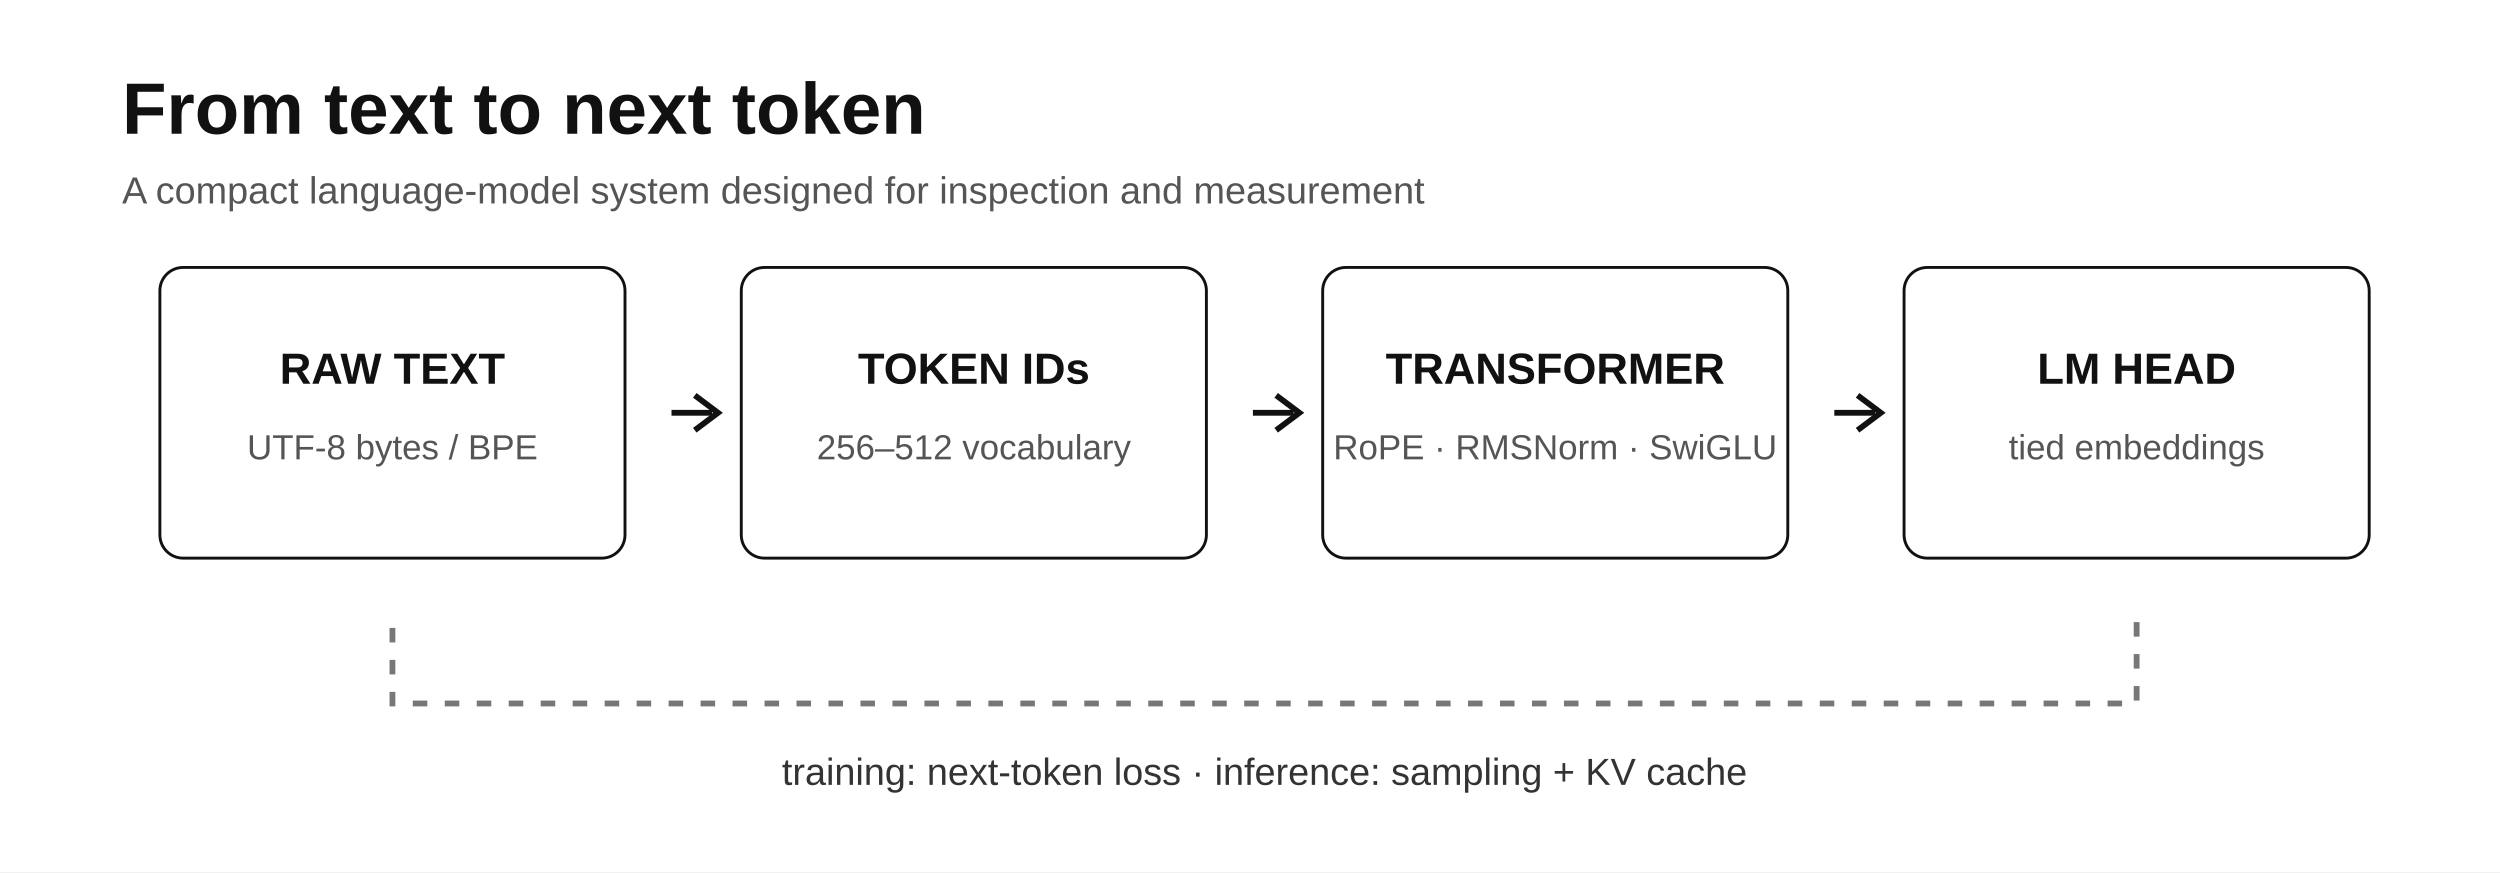
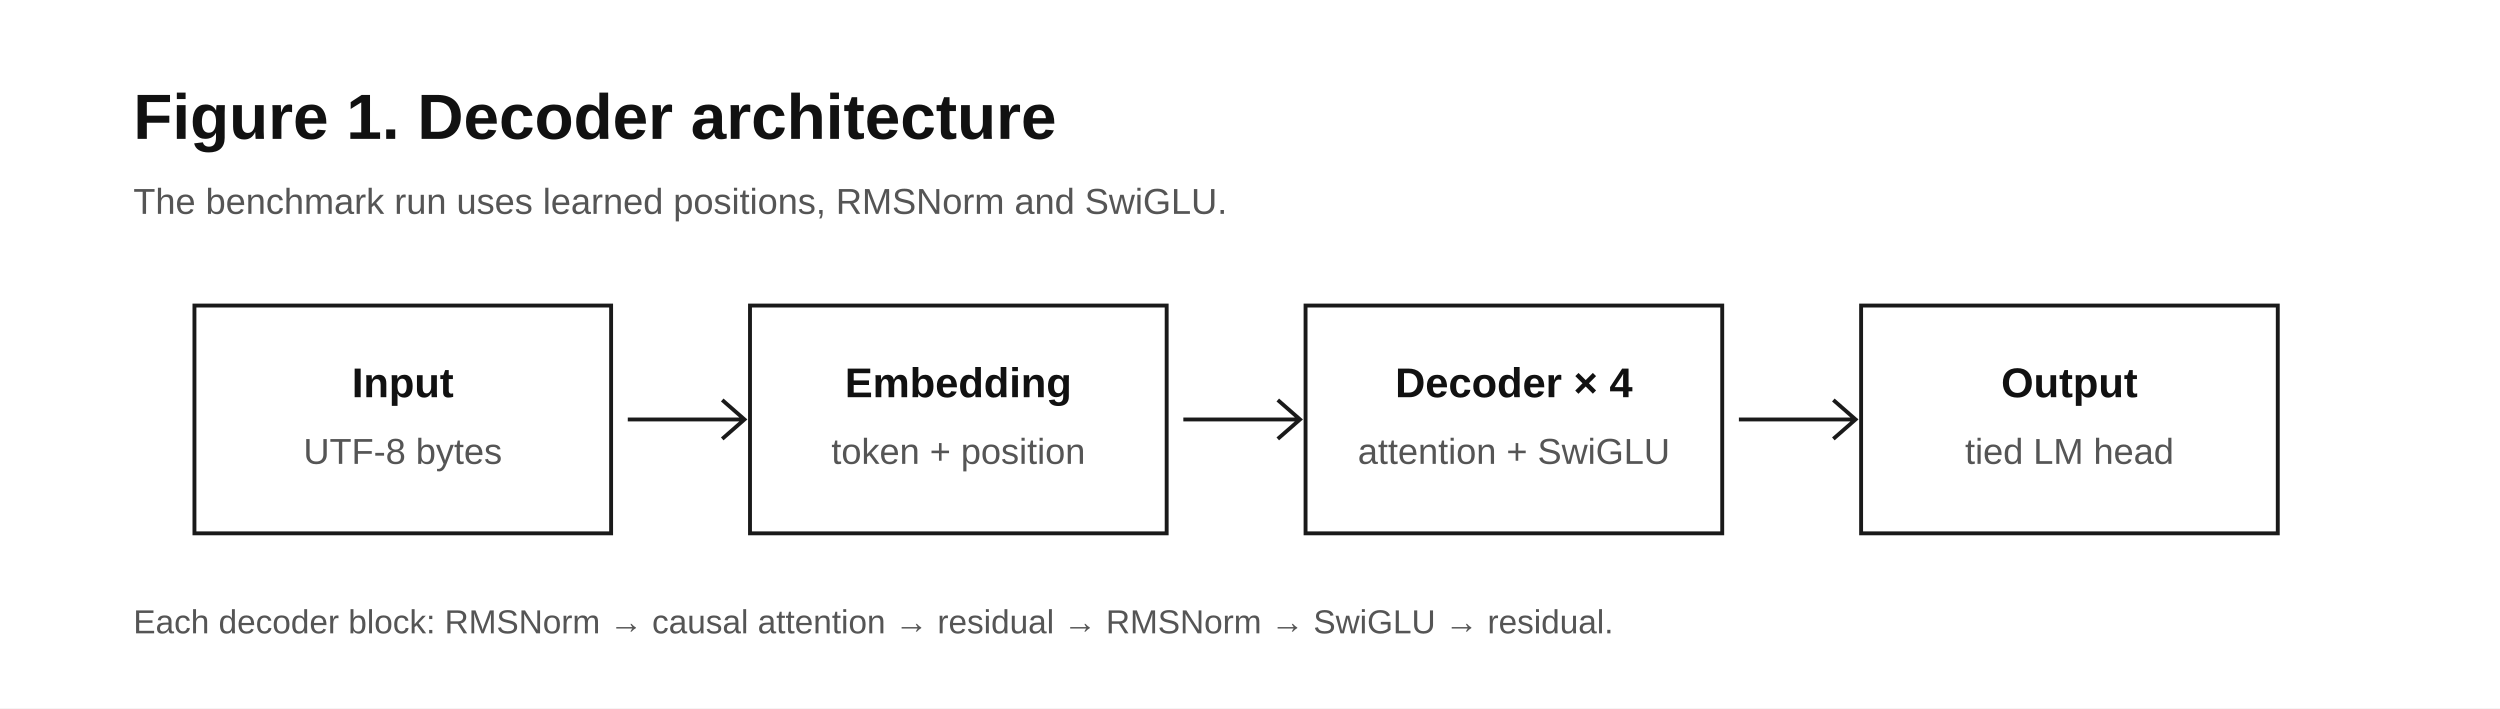
- <svg xmlns="http://www.w3.org/2000/svg" width="860" height="300" viewBox="0 0 860 300" role="img" aria-labelledby="title desc">
-   <rect width="860" height="300" fill="#ffffff" />
-   <text x="42" y="46" fill="#111111" font-family="Arial,sans-serif" font-size="25" font-weight="700">From text to next token</text>
-   <text x="42" y="70" fill="#555555" font-family="Arial,sans-serif" font-size="13">A compact language-model system designed for inspection and measurement</text>
-   <rect x="55" y="92" width="160" height="100" rx="8" fill="#ffffff" stroke="#111111" />
-   <text x="135" y="132" text-anchor="middle" fill="#111111" font-family="Arial,sans-serif" font-size="15" font-weight="700">RAW TEXT</text>
-   <text x="135" y="158" text-anchor="middle" fill="#555555" font-family="Arial,sans-serif" font-size="12">UTF-8 bytes / BPE</text>
-   <path d="M231 142H245" stroke="#111111" stroke-width="2" />
-   <path d="m239 136 8 6-8 6" fill="none" stroke="#111111" stroke-width="2" />
-   <rect x="255" y="92" width="160" height="100" rx="8" fill="#ffffff" stroke="#111111" />
-   <text x="335" y="132" text-anchor="middle" fill="#111111" font-family="Arial,sans-serif" font-size="15" font-weight="700">TOKEN IDs</text>
-   <text x="335" y="158" text-anchor="middle" fill="#555555" font-family="Arial,sans-serif" font-size="12">256–512 vocabulary</text>
-   <path d="M431 142H445" stroke="#111111" stroke-width="2" />
-   <path d="m439 136 8 6-8 6" fill="none" stroke="#111111" stroke-width="2" />
-   <rect x="455" y="92" width="160" height="100" rx="8" fill="#ffffff" stroke="#111111" />
-   <text x="535" y="132" text-anchor="middle" fill="#111111" font-family="Arial,sans-serif" font-size="15" font-weight="700">TRANSFORMER</text>
-   <text x="535" y="158" text-anchor="middle" fill="#555555" font-family="Arial,sans-serif" font-size="12">RoPE · RMSNorm · SwiGLU</text>
-   <path d="M631 142H645" stroke="#111111" stroke-width="2" />
-   <path d="m639 136 8 6-8 6" fill="none" stroke="#111111" stroke-width="2" />
-   <rect x="655" y="92" width="160" height="100" rx="8" fill="#ffffff" stroke="#111111" />
-   <text x="735" y="132" text-anchor="middle" fill="#111111" font-family="Arial,sans-serif" font-size="15" font-weight="700">LM HEAD</text>
-   <text x="735" y="158" text-anchor="middle" fill="#555555" font-family="Arial,sans-serif" font-size="12">tied embeddings</text>
-   <path d="M735 214v28H135v-28" fill="none" stroke="#777777" stroke-width="2" stroke-dasharray="5 6" />
-   <text x="435" y="270" text-anchor="middle" fill="#333333" font-family="Arial,sans-serif" font-size="13">training: next-token loss · inference: sampling + KV cache</text>
+ <svg xmlns="http://www.w3.org/2000/svg" viewBox="0 0 900 255" role="img" aria-labelledby="title desc">
+   <rect width="900" height="255" fill="white" />
+   <text x="48" y="50" class="heading">Figure 1. Decoder architecture</text>
+   <text x="48" y="77" class="minor">The benchmark run uses learned positions, RMSNorm and SwiGLU.</text>
+   <rect x="70" y="110" width="150" height="82" fill="white" stroke="#1a1a1a" stroke-width="1.4" />
+   <text x="145" y="143" text-anchor="middle" class="stage">Input</text>
+   <text x="145" y="167" text-anchor="middle" class="minor">UTF-8 bytes</text>
+   <path d="M226 151h42m-8-7 8 7-8 7" fill="none" stroke="#1a1a1a" stroke-width="1.4" />
+   <rect x="270" y="110" width="150" height="82" fill="white" stroke="#1a1a1a" stroke-width="1.4" />
+   <text x="345" y="143" text-anchor="middle" class="stage">Embedding</text>
+   <text x="345" y="167" text-anchor="middle" class="minor">token + position</text>
+   <path d="M426 151h42m-8-7 8 7-8 7" fill="none" stroke="#1a1a1a" stroke-width="1.4" />
+   <rect x="470" y="110" width="150" height="82" fill="white" stroke="#1a1a1a" stroke-width="1.4" />
+   <text x="545" y="143" text-anchor="middle" class="stage">Decoder × 4</text>
+   <text x="545" y="167" text-anchor="middle" class="minor">attention + SwiGLU</text>
+   <path d="M626 151h42m-8-7 8 7-8 7" fill="none" stroke="#1a1a1a" stroke-width="1.4" />
+   <rect x="670" y="110" width="150" height="82" fill="white" stroke="#1a1a1a" stroke-width="1.4" />
+   <text x="745" y="143" text-anchor="middle" class="stage">Output</text>
+   <text x="745" y="167" text-anchor="middle" class="minor">tied LM head</text>
+   <text x="48" y="228" class="foot">Each decoder block: RMSNorm → causal attention → residual → RMSNorm → SwiGLU → residual.</text>
+   <style>.heading{font:600 23px Arial,sans-serif;fill:#111}.stage{font:600 15px Arial,sans-serif;fill:#111}.minor{font:13px Arial,sans-serif;fill:#555}.foot{font:12px Arial,sans-serif;fill:#555}</style>
</svg>
